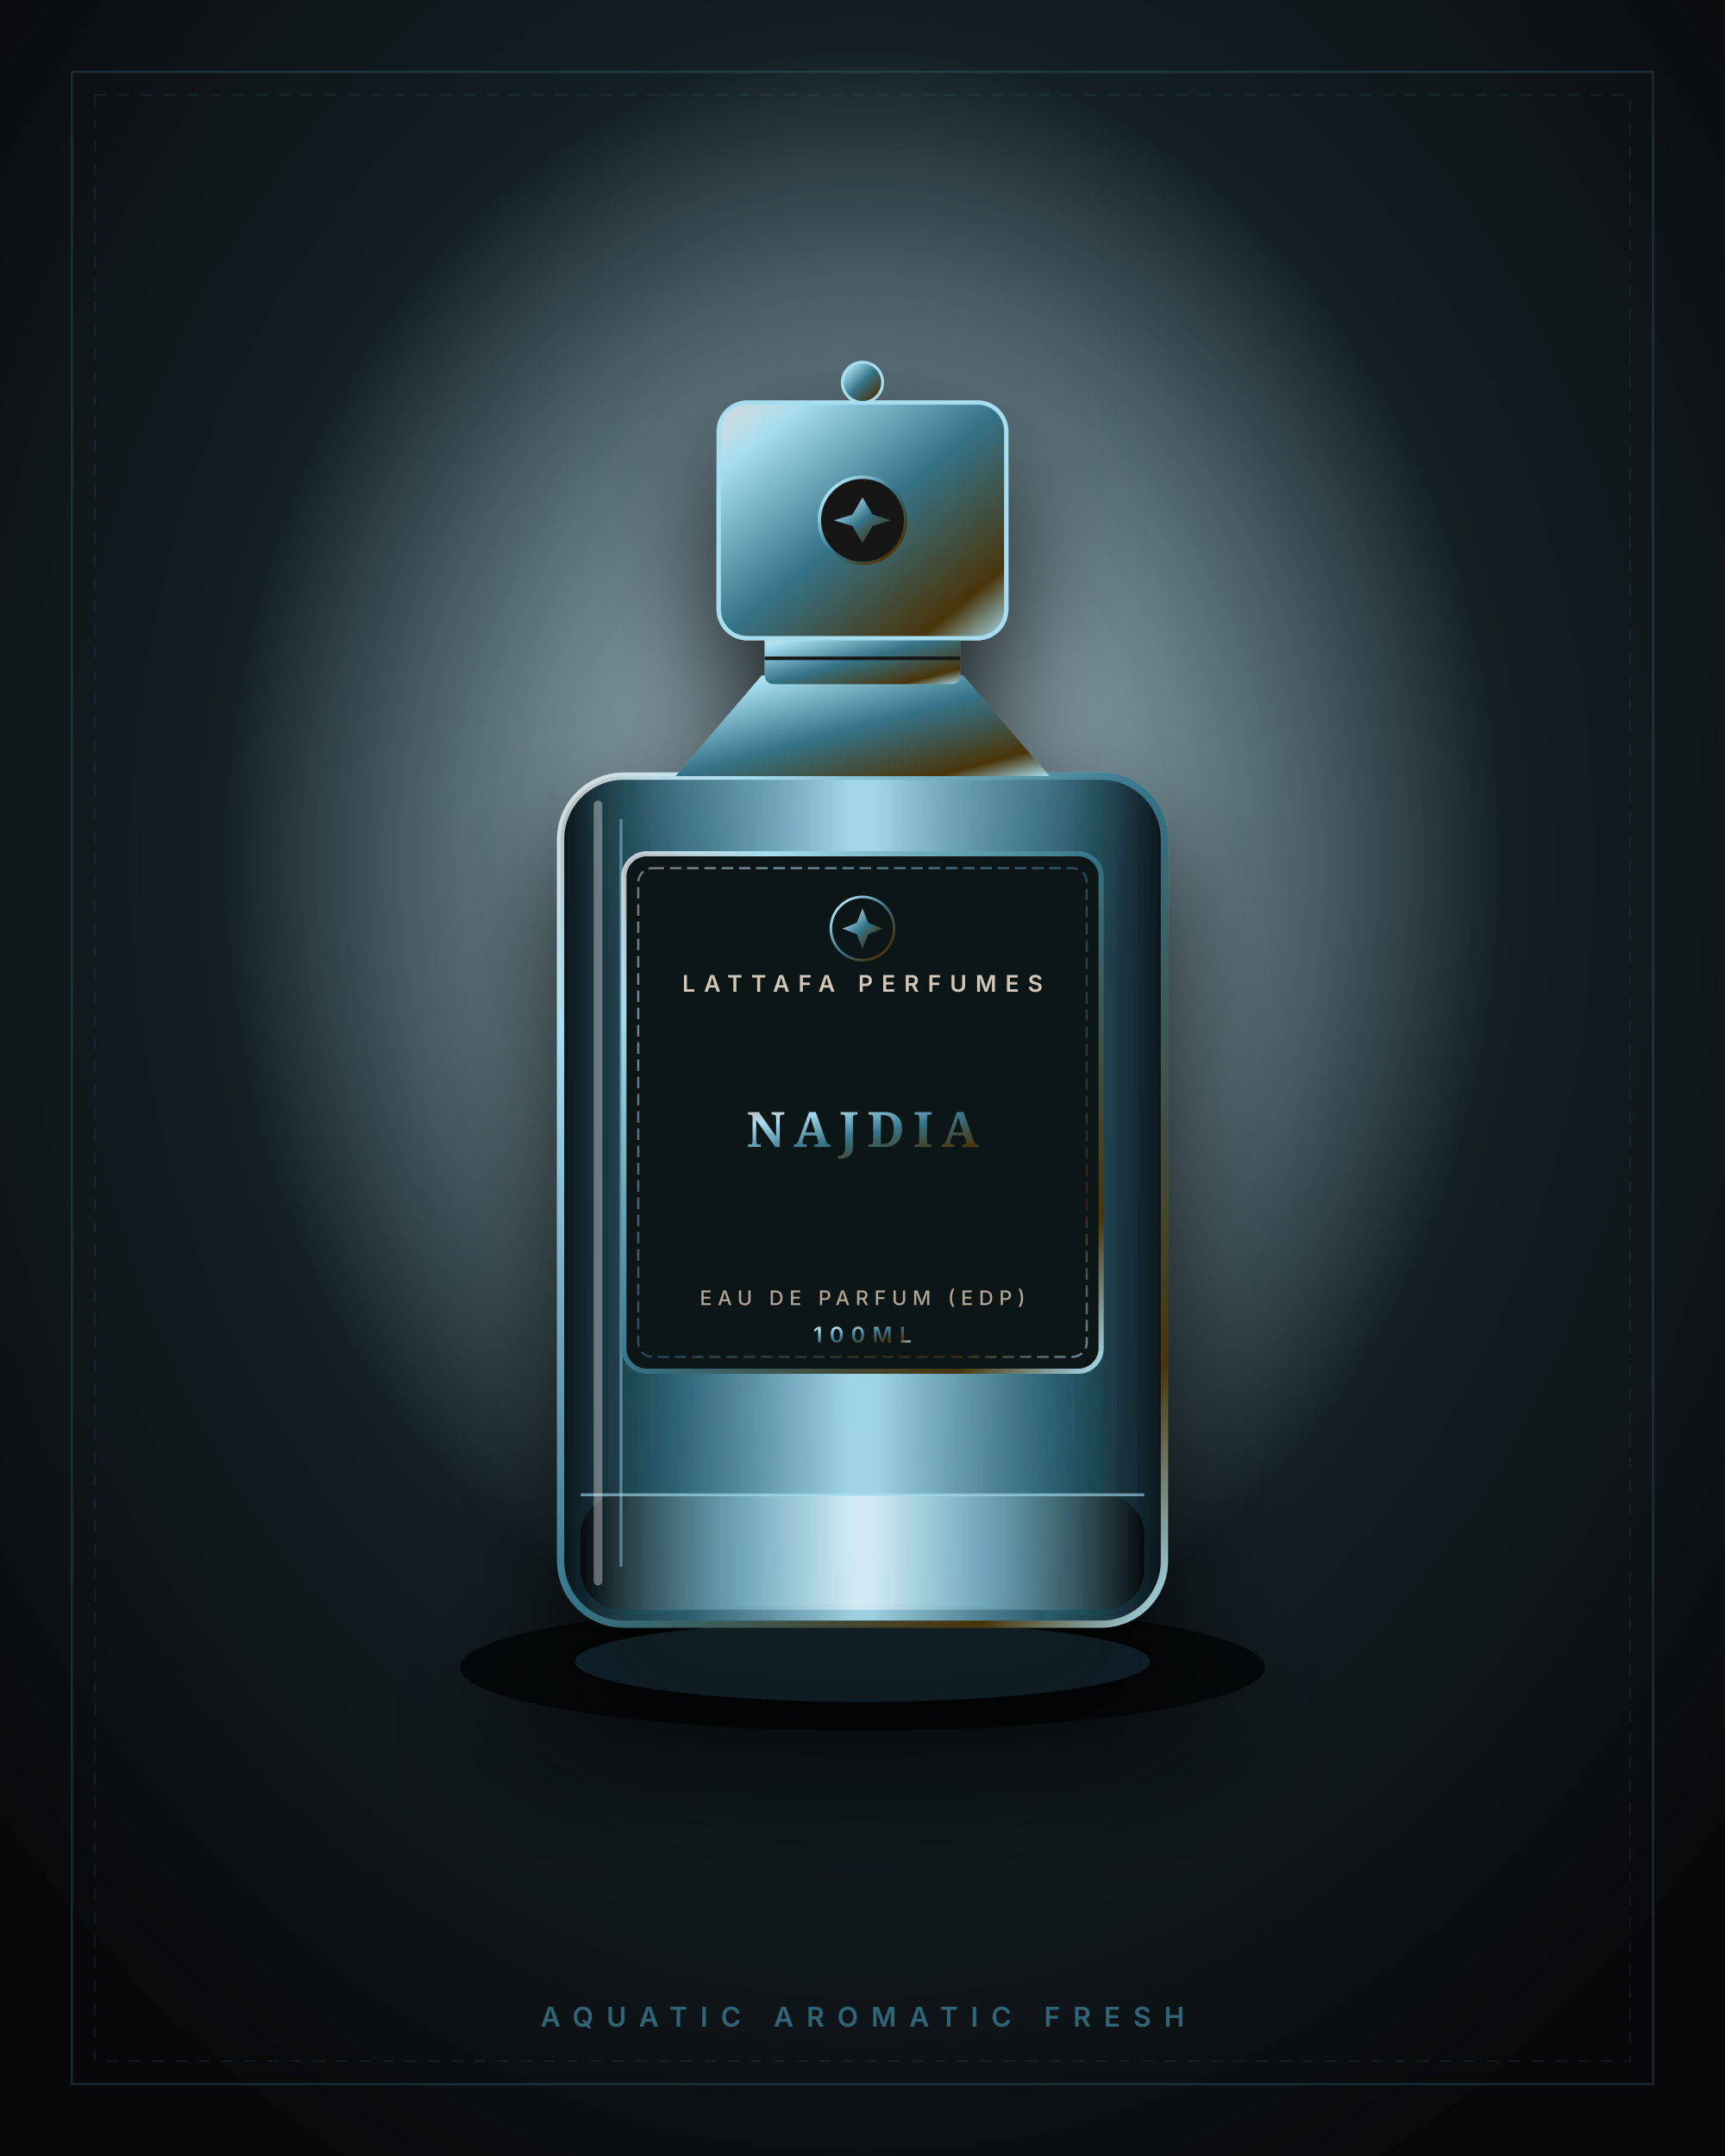
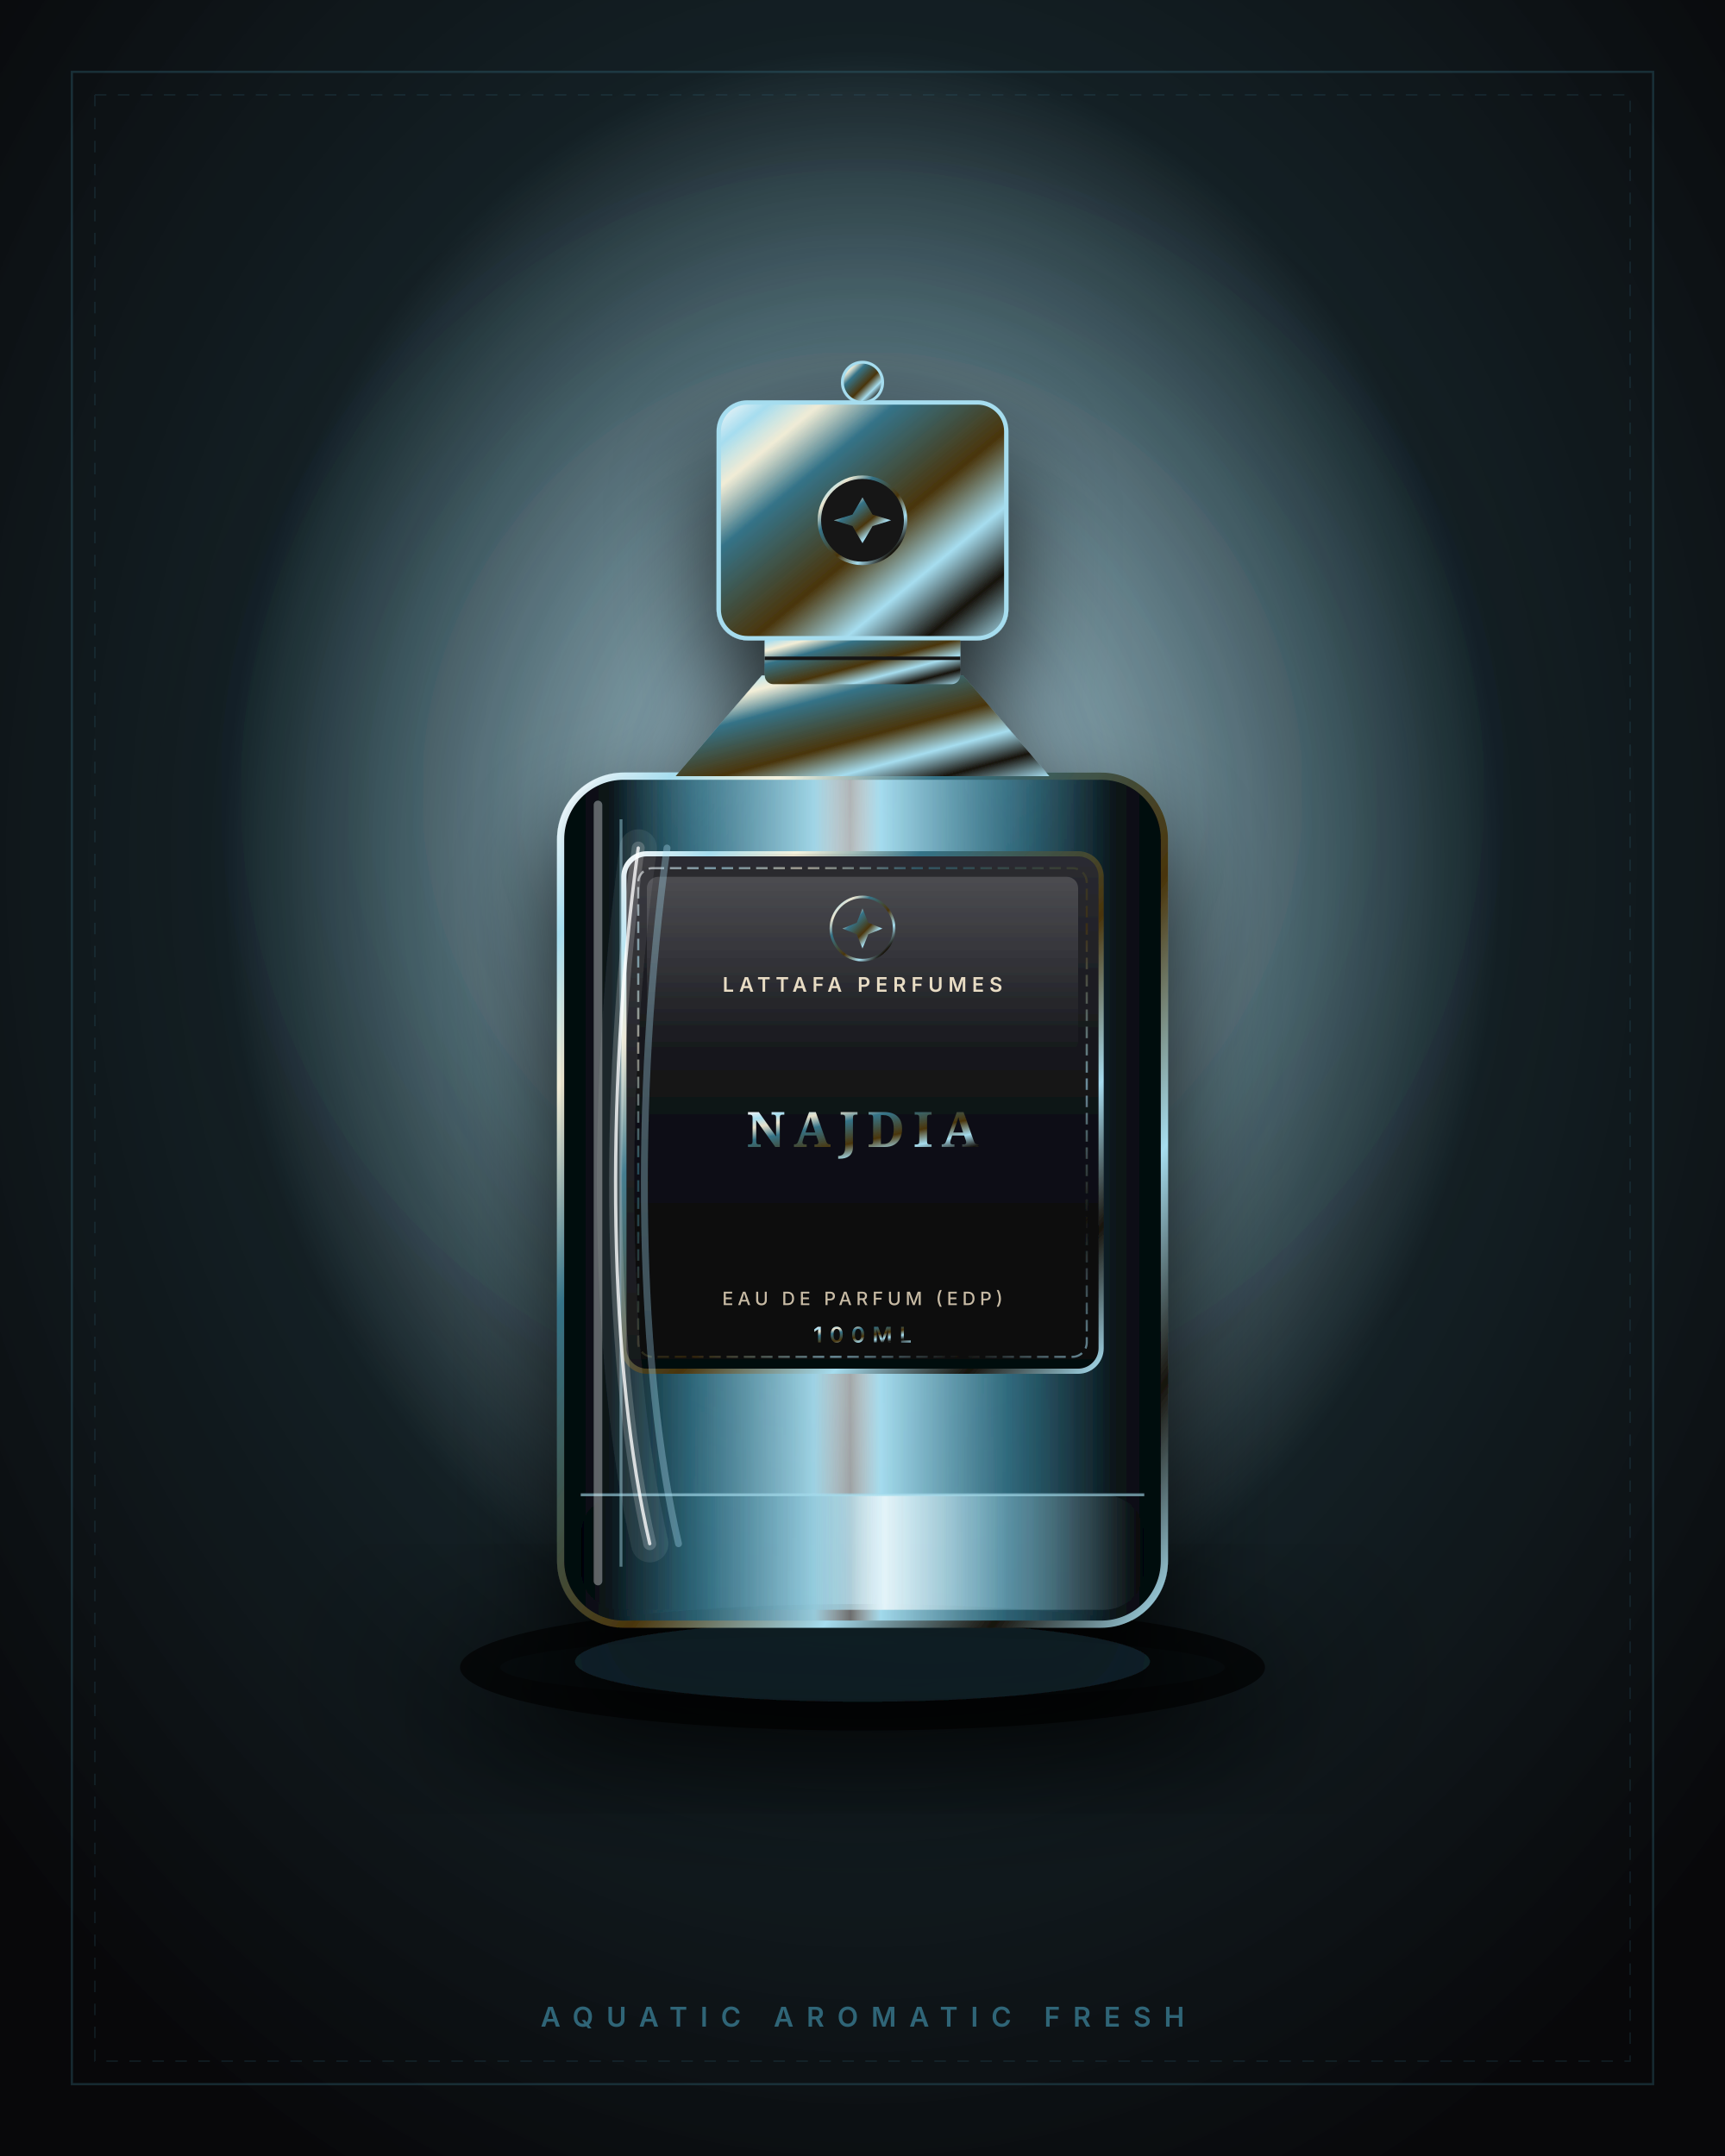
<svg xmlns="http://www.w3.org/2000/svg" viewBox="0 0 600 750" width="600" height="750">
  <defs>
    <radialGradient id="ambG" cx="50%" cy="40%" r="68%">
      <stop offset="0%" stop-color="#357388" stop-opacity="0.32" />
      <stop offset="55%" stop-color="#08151a" stop-opacity="0.95" />
      <stop offset="100%" stop-color="#08080a" />
    </radialGradient>
    <linearGradient id="metalG" x1="0%" y1="0%" x2="100%" y2="100%">
-       <stop offset="0%" stop-color="#ffffff" stop-opacity="0.7" />
-       <stop offset="15%" stop-color="#a6ddef" />
-       <stop offset="50%" stop-color="#357388" />
-       <stop offset="85%" stop-color="#4a350b" />
+       <stop offset="0%" stop-color="#ffffff" stop-opacity="0.95" />
+       <stop offset="9%" stop-color="#a6ddef" />
+       <stop offset="18%" stop-color="#fff8df" stop-opacity="0.9" />
+       <stop offset="31%" stop-color="#357388" />
+       <stop offset="56%" stop-color="#4a350b" />
+       <stop offset="72%" stop-color="#a6ddef" />
+       <stop offset="86%" stop-color="#17130c" />
      <stop offset="100%" stop-color="#a6ddef" />
    </linearGradient>
    <linearGradient id="bodyG" x1="0%" y1="0%" x2="100%" y2="0%">
-       <stop offset="0%" stop-color="#08151a" />
-       <stop offset="20%" stop-color="#357388" stop-opacity="0.75" />
-       <stop offset="48%" stop-color="#a6ddef" stop-opacity="0.92" />
-       <stop offset="52%" stop-color="#a6ddef" stop-opacity="0.92" />
-       <stop offset="80%" stop-color="#357388" stop-opacity="0.75" />
-       <stop offset="100%" stop-color="#08151a" />
+       <stop offset="0%" stop-color="#050609" />
+       <stop offset="8%" stop-color="#08151a" />
+       <stop offset="22%" stop-color="#357388" stop-opacity="0.78" />
+       <stop offset="42%" stop-color="#a6ddef" stop-opacity="0.9" />
+       <stop offset="48%" stop-color="#ffffff" stop-opacity="0.38" />
+       <stop offset="53%" stop-color="#a6ddef" stop-opacity="0.98" />
+       <stop offset="74%" stop-color="#357388" stop-opacity="0.82" />
+       <stop offset="92%" stop-color="#08151a" />
+       <stop offset="100%" stop-color="#050609" />
    </linearGradient>
    <linearGradient id="baseG" x1="0%" y1="0%" x2="100%" y2="0%">
      <stop offset="0%" stop-color="#000000" stop-opacity="0.8" />
-       <stop offset="30%" stop-color="#a6ddef" stop-opacity="0.4" />
-       <stop offset="50%" stop-color="#ffffff" stop-opacity="0.6" />
-       <stop offset="70%" stop-color="#a6ddef" stop-opacity="0.4" />
+       <stop offset="24%" stop-color="#357388" stop-opacity="0.38" />
+       <stop offset="46%" stop-color="#a6ddef" stop-opacity="0.72" />
+       <stop offset="54%" stop-color="#ffffff" stop-opacity="0.78" />
+       <stop offset="76%" stop-color="#a6ddef" stop-opacity="0.36" />
      <stop offset="100%" stop-color="#000000" stop-opacity="0.8" />
    </linearGradient>
+     <linearGradient id="labelG" x1="0%" y1="0%" x2="0%" y2="100%">
+       <stop offset="0%" stop-color="#2b2b31" />
+       <stop offset="48%" stop-color="#111216" />
+       <stop offset="100%" stop-color="#06070a" />
+     </linearGradient>
+     <linearGradient id="labelSheen" x1="0%" y1="0%" x2="0%" y2="100%">
+       <stop offset="0%" stop-color="#ffffff" stop-opacity="0.75" />
+       <stop offset="100%" stop-color="#ffffff" stop-opacity="0" />
+     </linearGradient>
+     <radialGradient id="bloomG" cx="50%" cy="45%" r="58%">
+       <stop offset="0%" stop-color="#a6ddef" stop-opacity="0.24" />
+       <stop offset="42%" stop-color="#357388" stop-opacity="0.10" />
+       <stop offset="100%" stop-color="#08151a" stop-opacity="0" />
+     </radialGradient>
    <filter id="flaconShadow" x="-30%" y="-20%" width="160%" height="150%">
-       <feDropShadow dx="0" dy="20" stdDeviation="22" flood-color="#000000" flood-opacity="0.85" />
+       <feDropShadow dx="0" dy="18" stdDeviation="18" flood-color="#000000" flood-opacity="0.8" />
+     </filter>
+     <filter id="softGlow" x="-40%" y="-40%" width="180%" height="180%">
+       <feGaussianBlur stdDeviation="28" />
    </filter>
  </defs>
  <rect width="600" height="750" fill="url(#ambG)" />
+   <circle cx="300" cy="300" r="245" fill="url(#bloomG)" filter="url(#softGlow)" />
+   <ellipse cx="300" cy="584" rx="174" ry="26" fill="#000000" opacity="0.42" filter="url(#softGlow)" />
+   <ellipse cx="300" cy="580" rx="126" ry="11" fill="#357388" opacity="0.14" />
  <rect x="25" y="25" width="550" height="700" fill="none" stroke="#357388" stroke-width="0.75" opacity="0.32" />
  <rect x="33" y="33" width="534" height="684" fill="none" stroke="#357388" stroke-width="0.5" stroke-dasharray="4,4" opacity="0.2" />
  <g transform="translate(300, 365)" filter="url(#flaconShadow)">
    <ellipse cx="0" cy="215" rx="140" ry="22" fill="#000000" opacity="0.65" />
    <ellipse cx="0" cy="213" rx="100" ry="14" fill="#357388" opacity="0.2" />
    <rect x="-105" y="-95" width="210" height="295" rx="22" fill="url(#bodyG)" stroke="url(#metalG)" stroke-width="2.5" />
    <rect x="-98" y="155" width="196" height="40" rx="14" fill="url(#baseG)" opacity="0.9" />
    <line x1="-98" y1="155" x2="98" y2="155" stroke="#a6ddef" stroke-width="1" opacity="0.6" />
    <line x1="-92" y1="-85" x2="-92" y2="185" stroke="#ffffff" stroke-width="3" stroke-linecap="round" opacity="0.35" />
    <line x1="-84" y1="-80" x2="-84" y2="180" stroke="#a6ddef" stroke-width="1" opacity="0.45" />
-     <rect x="-83.0" y="-68.0" width="166" height="180" rx="8" fill="#111216" stroke="url(#metalG)" stroke-width="1.8" />
+     <rect x="-83.0" y="-68.0" width="166" height="180" rx="8" fill="url(#labelG)" stroke="url(#metalG)" stroke-width="1.8" />
    <rect x="-78.0" y="-63.0" width="156" height="170" rx="5" fill="none" stroke="url(#metalG)" stroke-width="0.75" stroke-dasharray="4,2" opacity="0.6" />
+     <rect x="-75.0" y="-60.0" width="150" height="61.2" rx="4" fill="url(#labelSheen)" opacity="0.22" />
    <g transform="translate(0, -42.0)">
      <circle cx="0" cy="0" r="11" fill="none" stroke="url(#metalG)" stroke-width="0.9" />
      <polygon points="0,-7 2,-2 7,0 2,2 0,7 -2,2 -7,0 -2,-2" fill="url(#metalG)" />
    </g>
-     <text x="0" y="-20.0" font-family="'Inter', -apple-system, sans-serif" font-size="8" font-weight="600" letter-spacing="3" fill="#cfc7b8" text-anchor="middle">LATTAFA PERFUMES</text>
+     <text x="0" y="-20.0" font-family="'Inter', -apple-system, sans-serif" font-size="7" font-weight="600" letter-spacing="1.8" fill="#e8dcc4" text-anchor="middle">LATTAFA PERFUMES</text>
    <line x1="-63.0" y1="-12.0" x2="63.0" y2="-12.0" stroke="url(#metalG)" stroke-width="0.6" opacity="0.5" />
    <text x="0" y="34" font-family="'Cinzel', 'Playfair Display', 'Georgia', serif" font-size="17" font-weight="700" letter-spacing="3" fill="url(#metalG)" text-anchor="middle">NAJDIA</text>
    <line x1="-59.0" y1="74.0" x2="59.0" y2="74.0" stroke="url(#metalG)" stroke-width="0.6" opacity="0.5" />
-     <text x="0" y="89.0" font-family="'Inter', -apple-system, sans-serif" font-size="7" font-weight="500" letter-spacing="2" fill="#b0a594" text-anchor="middle">EAU DE PARFUM (EDP)</text>
+     <text x="0" y="89.0" font-family="'Inter', -apple-system, sans-serif" font-size="6.4" font-weight="500" letter-spacing="1.5" fill="#c8bba4" text-anchor="middle">EAU DE PARFUM (EDP)</text>
    <text x="0" y="102.0" font-family="'Inter', -apple-system, sans-serif" font-size="7.5" font-weight="600" letter-spacing="2.5" fill="url(#metalG)" text-anchor="middle">100ML</text>
    <path d="M-65,-95 L-35,-130 L35,-130 L65,-95 Z" fill="url(#metalG)" />
    <rect x="-34" y="-145" width="68" height="18" rx="3" fill="url(#metalG)" />
    <line x1="-34" y1="-136" x2="34" y2="-136" stroke="#121316" stroke-width="1.2" />
    <rect x="-50" y="-225" width="100" height="82" rx="10" fill="url(#metalG)" stroke="#a6ddef" stroke-width="1.5" />
    <circle cx="0" cy="-184" r="15" fill="#121316" stroke="url(#metalG)" stroke-width="1.2" />
    <polygon points="0,-192 3.5,-186 10,-184 3.5,-182 0,-176 -3.5,-182 -10,-184 -3.5,-186" fill="url(#metalG)" />
    <circle cx="0" cy="-232" r="7" fill="url(#metalG)" stroke="#a6ddef" stroke-width="1" />
+     <path d="M-78,-70 C-90,18 -88,112 -74,172" fill="none" stroke="#ffffff" stroke-width="13" stroke-linecap="round" opacity="0.075" />
+     <path d="M-78,-70 C-90,18 -88,112 -74,172" fill="none" stroke="#ffffff" stroke-width="4.5" stroke-linecap="round" opacity="0.18" />
+     <path d="M-78,-70 C-90,18 -88,112 -74,172" fill="none" stroke="#ffffff" stroke-width="1.15" stroke-linecap="round" opacity="0.78" />
+     <path d="M-78,-70 C-90,18 -88,112 -74,172" fill="none" stroke="#a6ddef" stroke-width="2.4" stroke-linecap="round" opacity="0.34" transform="translate(10,0)" />
  </g>
  <text x="300" y="705" font-family="'Inter', -apple-system, sans-serif" font-size="9.5" font-weight="600" letter-spacing="4.5" fill="#357388" opacity="0.85" text-anchor="middle">AQUATIC AROMATIC FRESH</text>
</svg>
